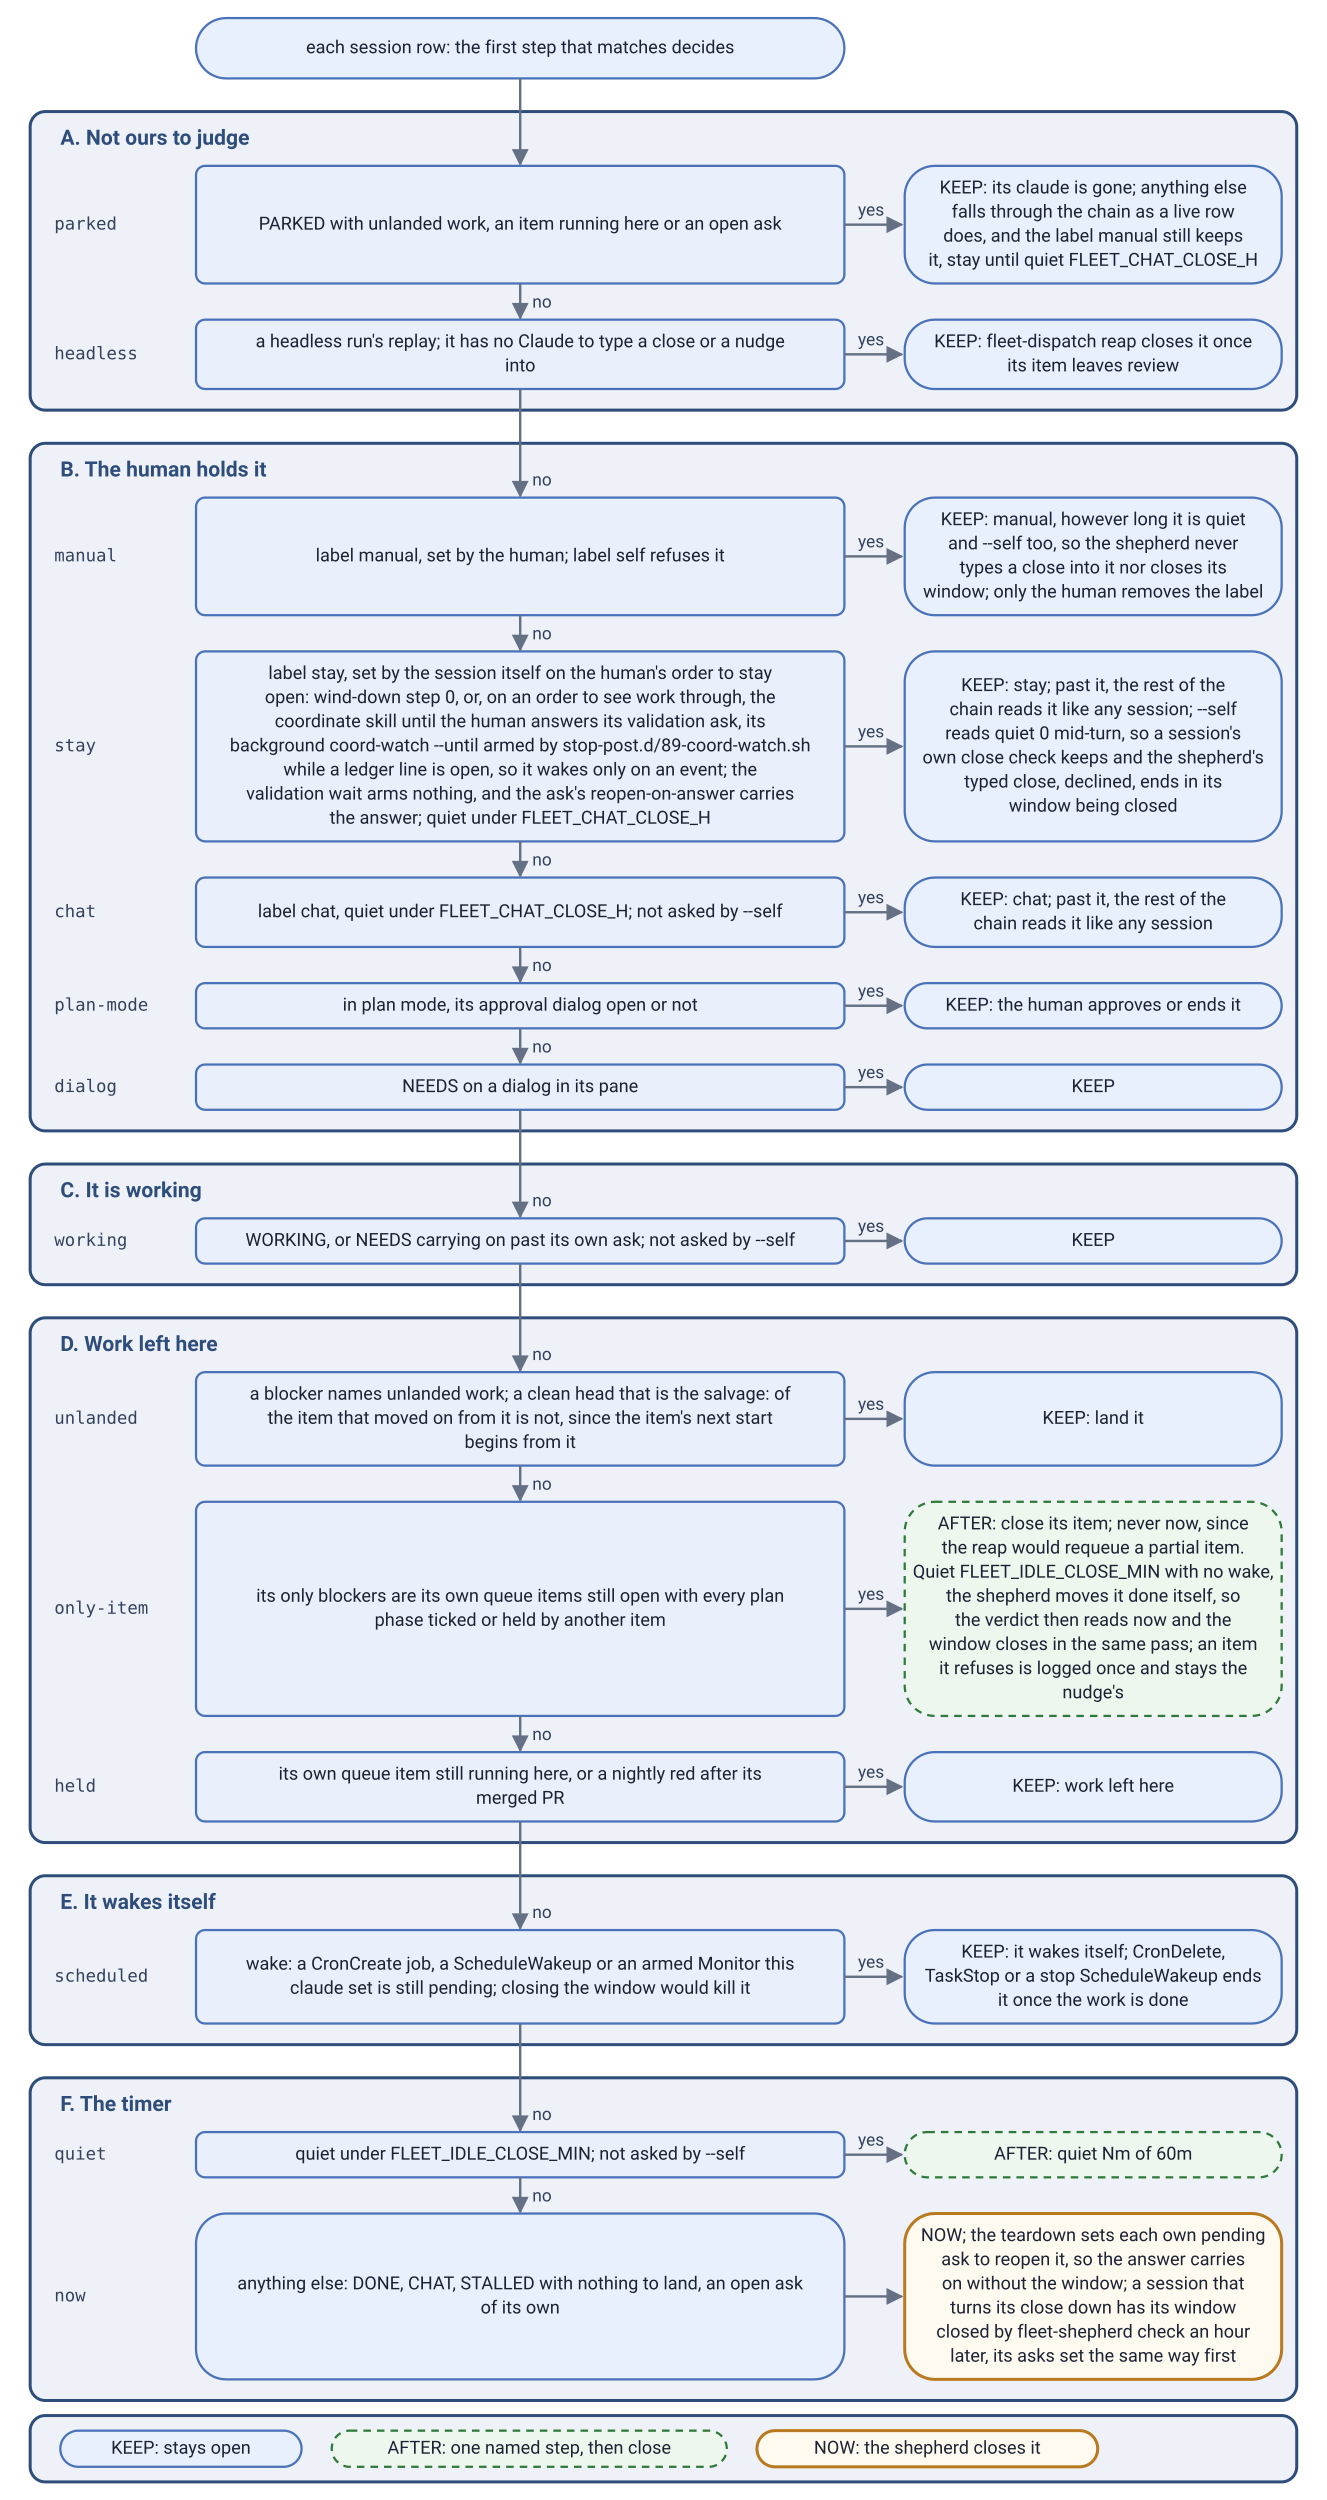
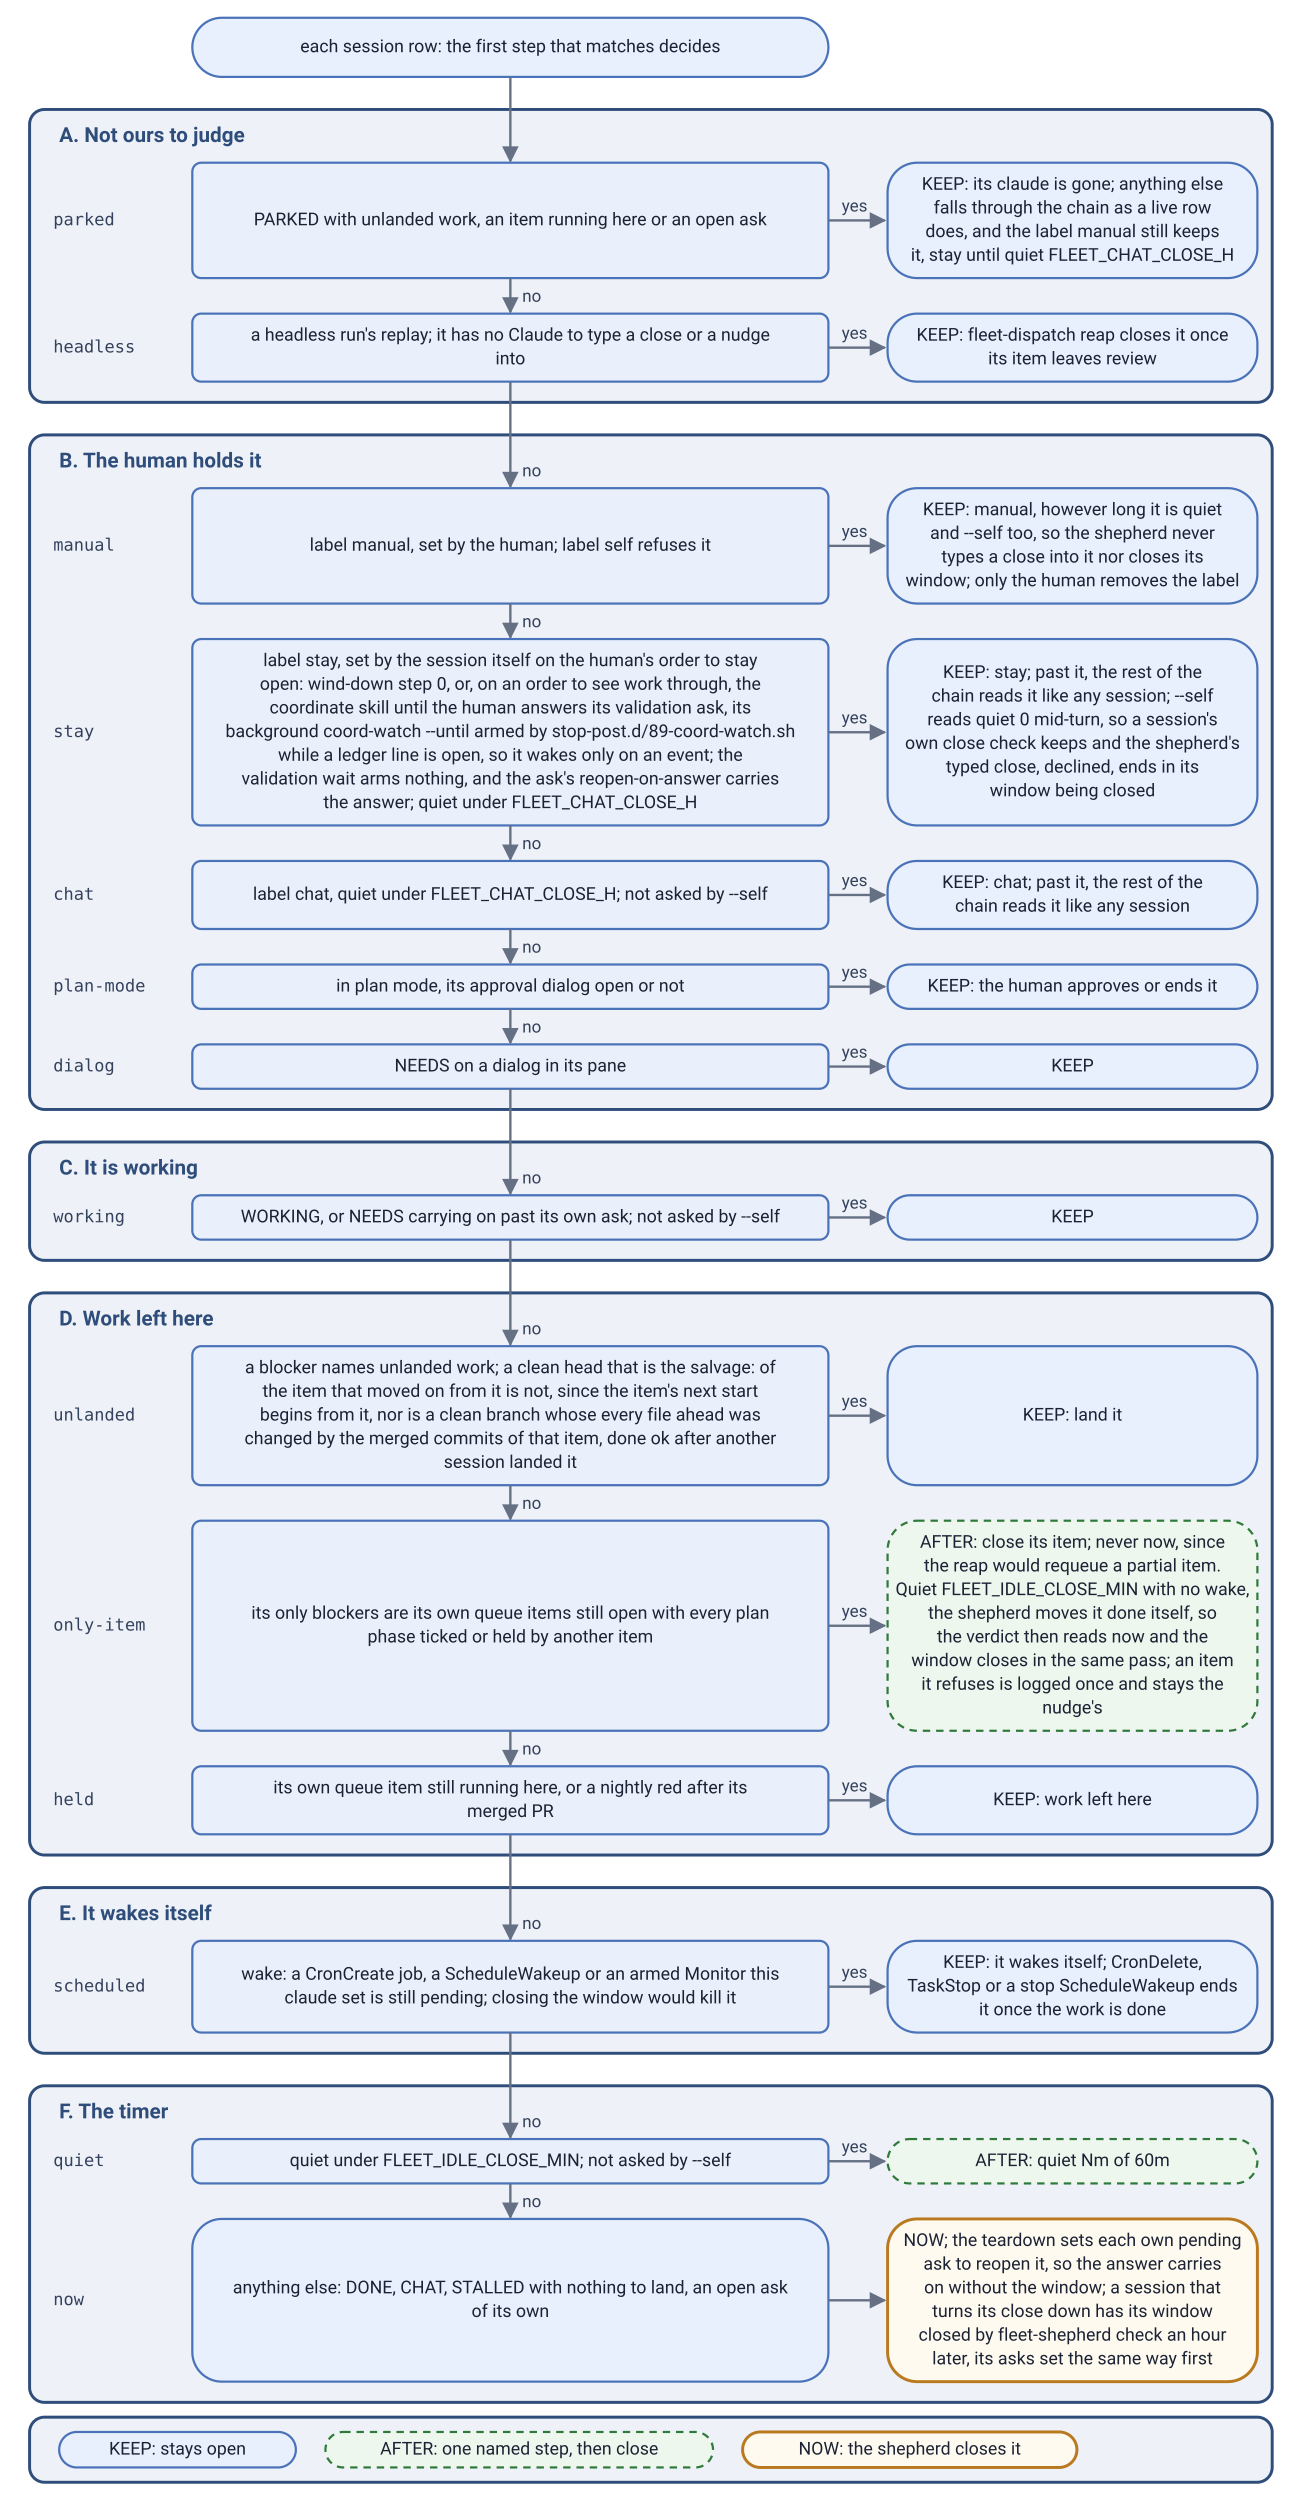
- <svg xmlns="http://www.w3.org/2000/svg" viewBox="0 0 880 1658" font-family="-apple-system, BlinkMacSystemFont, Segoe UI, Roboto, Helvetica, Arial, sans-serif">
+ <svg xmlns="http://www.w3.org/2000/svg" viewBox="0 0 880 1690" font-family="-apple-system, BlinkMacSystemFont, Segoe UI, Roboto, Helvetica, Arial, sans-serif">
  <defs>
    <marker id="arrow" viewBox="0 0 10 10" refX="9" refY="5" markerWidth="7" markerHeight="7" orient="auto-start-reverse">
      <path d="M0,0 L10,5 L0,10 z" fill="#667085" />
    </marker>
    <style>
      .lane { fill:#eef2f8; stroke:#2f4d7a; stroke-width:2; }
      .lane-title { font-size:14px; font-weight:600; fill:#2f4d7a; text-anchor:start; }
      .node { fill:#e8f0fe; stroke:#4a72b8; stroke-width:1.5; }
      .decision { fill:#eaf0fb; stroke:#4a72b8; stroke-width:1.5; }
      .keep { fill:#e8f0fe; stroke:#4a72b8; stroke-width:1.5; }
      .after { fill:#eef7ee; stroke:#2f7a3a; stroke-width:1.5; stroke-dasharray:5 4; }
      .now { fill:#fffaf0; stroke:#b9791f; stroke-width:2; }
      .label { font-size:14px; fill:#1a2233; text-anchor:middle; dominant-baseline:middle; }
      .label.sm { font-size:12px; }
      .step { font-size:11.5px; fill:#33415c; dominant-baseline:middle; font-family:ui-monospace, SFMono-Regular, Menlo, Consolas, monospace; }
      .edge { fill:none; stroke:#667085; stroke-width:1.6; marker-end:url(#arrow); }
      .elabel { font-size:11.5px; fill:#33415c; text-anchor:start; }
    </style>
  </defs>
  <rect class="node" x="130" y="12" width="430" height="40" rx="20" />
  <text class="label sm" x="345" y="32">each session row: the first step that matches decides</text>
  <rect class="lane" x="20" y="74" width="840" height="198" rx="10" />
  <text class="lane-title" x="40" y="96">A. Not ours to judge</text>
  <path class="edge" d="M345,52 V109" />
  <text class="step" x="36" y="149">parked</text>
  <rect class="decision" x="130" y="110" width="430" height="78" rx="6" />
  <text class="label sm" x="345" y="149">PARKED with unlanded work, an item running here or an open ask</text>
  <path class="edge" d="M560,149 H598" />
  <text class="elabel" x="569" y="143">yes</text>
  <rect class="keep" x="600" y="110" width="250" height="78" rx="20" />
  <text class="label sm" x="725" y="125">KEEP: its claude is gone; anything else</text>
  <text class="label sm" x="725" y="141">falls through the chain as a live row</text>
  <text class="label sm" x="725" y="157">does, and the label manual still keeps</text>
  <text class="label sm" x="725" y="173">it, stay until quiet FLEET_CHAT_CLOSE_H</text>
  <path class="edge" d="M345,188 V211" />
  <text class="elabel" x="353" y="204">no</text>
  <text class="step" x="36" y="235">headless</text>
  <rect class="decision" x="130" y="212" width="430" height="46" rx="6" />
  <text class="label sm" x="345" y="227">a headless run's replay; it has no Claude to type a close or a nudge</text>
  <text class="label sm" x="345" y="243">into</text>
  <path class="edge" d="M560,235 H598" />
  <text class="elabel" x="569" y="229">yes</text>
  <rect class="keep" x="600" y="212" width="250" height="46" rx="20" />
  <text class="label sm" x="725" y="227">KEEP: fleet-dispatch reap closes it once</text>
  <text class="label sm" x="725" y="243">its item leaves review</text>
  <rect class="lane" x="20" y="294" width="840" height="456" rx="10" />
  <text class="lane-title" x="40" y="316">B. The human holds it</text>
  <path class="edge" d="M345,258 V329" />
  <text class="elabel" x="353" y="322">no</text>
  <text class="step" x="36" y="369">manual</text>
  <rect class="decision" x="130" y="330" width="430" height="78" rx="6" />
  <text class="label sm" x="345" y="369">label manual, set by the human; label self refuses it</text>
  <path class="edge" d="M560,369 H598" />
  <text class="elabel" x="569" y="363">yes</text>
  <rect class="keep" x="600" y="330" width="250" height="78" rx="20" />
  <text class="label sm" x="725" y="345">KEEP: manual, however long it is quiet</text>
  <text class="label sm" x="725" y="361">and --self too, so the shepherd never</text>
  <text class="label sm" x="725" y="377">types a close into it nor closes its</text>
  <text class="label sm" x="725" y="393">window; only the human removes the label</text>
  <path class="edge" d="M345,408 V431" />
  <text class="elabel" x="353" y="424">no</text>
  <text class="step" x="36" y="495">stay</text>
  <rect class="decision" x="130" y="432" width="430" height="126" rx="6" />
  <text class="label sm" x="345" y="447">label stay, set by the session itself on the human's order to stay</text>
  <text class="label sm" x="345" y="463">open: wind-down step 0, or, on an order to see work through, the</text>
  <text class="label sm" x="345" y="479">coordinate skill until the human answers its validation ask, its</text>
  <text class="label sm" x="345" y="495">background coord-watch --until armed by stop-post.d/89-coord-watch.sh</text>
  <text class="label sm" x="345" y="511">while a ledger line is open, so it wakes only on an event; the</text>
  <text class="label sm" x="345" y="527">validation wait arms nothing, and the ask's reopen-on-answer carries</text>
  <text class="label sm" x="345" y="543">the answer; quiet under FLEET_CHAT_CLOSE_H</text>
  <path class="edge" d="M560,495 H598" />
  <text class="elabel" x="569" y="489">yes</text>
  <rect class="keep" x="600" y="432" width="250" height="126" rx="20" />
  <text class="label sm" x="725" y="455">KEEP: stay; past it, the rest of the</text>
  <text class="label sm" x="725" y="471">chain reads it like any session; --self</text>
  <text class="label sm" x="725" y="487">reads quiet 0 mid-turn, so a session's</text>
  <text class="label sm" x="725" y="503">own close check keeps and the shepherd's</text>
  <text class="label sm" x="725" y="519">typed close, declined, ends in its</text>
  <text class="label sm" x="725" y="535">window being closed</text>
  <path class="edge" d="M345,558 V581" />
  <text class="elabel" x="353" y="574">no</text>
  <text class="step" x="36" y="605">chat</text>
  <rect class="decision" x="130" y="582" width="430" height="46" rx="6" />
  <text class="label sm" x="345" y="605">label chat, quiet under FLEET_CHAT_CLOSE_H; not asked by --self</text>
  <path class="edge" d="M560,605 H598" />
  <text class="elabel" x="569" y="599">yes</text>
  <rect class="keep" x="600" y="582" width="250" height="46" rx="20" />
  <text class="label sm" x="725" y="597">KEEP: chat; past it, the rest of the</text>
  <text class="label sm" x="725" y="613">chain reads it like any session</text>
  <path class="edge" d="M345,628 V651" />
  <text class="elabel" x="353" y="644">no</text>
  <text class="step" x="36" y="667">plan-mode</text>
  <rect class="decision" x="130" y="652" width="430" height="30" rx="6" />
  <text class="label sm" x="345" y="667">in plan mode, its approval dialog open or not</text>
  <path class="edge" d="M560,667 H598" />
  <text class="elabel" x="569" y="661">yes</text>
  <rect class="keep" x="600" y="652" width="250" height="30" rx="15" />
  <text class="label sm" x="725" y="667">KEEP: the human approves or ends it</text>
  <path class="edge" d="M345,682 V705" />
  <text class="elabel" x="353" y="698">no</text>
  <text class="step" x="36" y="721">dialog</text>
  <rect class="decision" x="130" y="706" width="430" height="30" rx="6" />
  <text class="label sm" x="345" y="721">NEEDS on a dialog in its pane</text>
  <path class="edge" d="M560,721 H598" />
  <text class="elabel" x="569" y="715">yes</text>
  <rect class="keep" x="600" y="706" width="250" height="30" rx="15" />
  <text class="label sm" x="725" y="721">KEEP</text>
  <rect class="lane" x="20" y="772" width="840" height="80" rx="10" />
  <text class="lane-title" x="40" y="794">C. It is working</text>
  <path class="edge" d="M345,736 V807" />
  <text class="elabel" x="353" y="800">no</text>
  <text class="step" x="36" y="823">working</text>
  <rect class="decision" x="130" y="808" width="430" height="30" rx="6" />
  <text class="label sm" x="345" y="823">WORKING, or NEEDS carrying on past its own ask; not asked by --self</text>
  <path class="edge" d="M560,823 H598" />
  <text class="elabel" x="569" y="817">yes</text>
  <rect class="keep" x="600" y="808" width="250" height="30" rx="15" />
  <text class="label sm" x="725" y="823">KEEP</text>
-   <rect class="lane" x="20" y="874" width="840" height="348" rx="10" />
+   <rect class="lane" x="20" y="874" width="840" height="380" rx="10" />
  <text class="lane-title" x="40" y="896">D. Work left here</text>
  <path class="edge" d="M345,838 V909" />
  <text class="elabel" x="353" y="902">no</text>
-   <text class="step" x="36" y="941">unlanded</text>
-   <rect class="decision" x="130" y="910" width="430" height="62" rx="6" />
+   <text class="step" x="36" y="957">unlanded</text>
+   <rect class="decision" x="130" y="910" width="430" height="94" rx="6" />
  <text class="label sm" x="345" y="925">a blocker names unlanded work; a clean head that is the salvage: of</text>
  <text class="label sm" x="345" y="941">the item that moved on from it is not, since the item's next start</text>
-   <text class="label sm" x="345" y="957">begins from it</text>
-   <path class="edge" d="M560,941 H598" />
-   <text class="elabel" x="569" y="935">yes</text>
-   <rect class="keep" x="600" y="910" width="250" height="62" rx="20" />
-   <text class="label sm" x="725" y="941">KEEP: land it</text>
-   <path class="edge" d="M345,972 V995" />
-   <text class="elabel" x="353" y="988">no</text>
-   <text class="step" x="36" y="1067">only-item</text>
-   <rect class="decision" x="130" y="996" width="430" height="142" rx="6" />
-   <text class="label sm" x="345" y="1059">its only blockers are its own queue items still open with every plan</text>
-   <text class="label sm" x="345" y="1075">phase ticked or held by another item</text>
-   <path class="edge" d="M560,1067 H598" />
-   <text class="elabel" x="569" y="1061">yes</text>
-   <rect class="after" x="600" y="996" width="250" height="142" rx="20" />
-   <text class="label sm" x="725" y="1011">AFTER: close its item; never now, since</text>
-   <text class="label sm" x="725" y="1027">the reap would requeue a partial item.</text>
-   <text class="label sm" x="725" y="1043">Quiet FLEET_IDLE_CLOSE_MIN with no wake,</text>
-   <text class="label sm" x="725" y="1059">the shepherd moves it done itself, so</text>
-   <text class="label sm" x="725" y="1075">the verdict then reads now and the</text>
-   <text class="label sm" x="725" y="1091">window closes in the same pass; an item</text>
-   <text class="label sm" x="725" y="1107">it refuses is logged once and stays the</text>
-   <text class="label sm" x="725" y="1123">nudge's</text>
-   <path class="edge" d="M345,1138 V1161" />
-   <text class="elabel" x="353" y="1154">no</text>
-   <text class="step" x="36" y="1185">held</text>
-   <rect class="decision" x="130" y="1162" width="430" height="46" rx="6" />
-   <text class="label sm" x="345" y="1177">its own queue item still running here, or a nightly red after its</text>
-   <text class="label sm" x="345" y="1193">merged PR</text>
-   <path class="edge" d="M560,1185 H598" />
-   <text class="elabel" x="569" y="1179">yes</text>
-   <rect class="keep" x="600" y="1162" width="250" height="46" rx="20" />
-   <text class="label sm" x="725" y="1185">KEEP: work left here</text>
-   <rect class="lane" x="20" y="1244" width="840" height="112" rx="10" />
-   <text class="lane-title" x="40" y="1266">E. It wakes itself</text>
-   <path class="edge" d="M345,1208 V1279" />
-   <text class="elabel" x="353" y="1272">no</text>
-   <text class="step" x="36" y="1311">scheduled</text>
-   <rect class="decision" x="130" y="1280" width="430" height="62" rx="6" />
-   <text class="label sm" x="345" y="1303">wake: a CronCreate job, a ScheduleWakeup or an armed Monitor this</text>
-   <text class="label sm" x="345" y="1319">claude set is still pending; closing the window would kill it</text>
-   <path class="edge" d="M560,1311 H598" />
-   <text class="elabel" x="569" y="1305">yes</text>
-   <rect class="keep" x="600" y="1280" width="250" height="62" rx="20" />
-   <text class="label sm" x="725" y="1295">KEEP: it wakes itself; CronDelete,</text>
-   <text class="label sm" x="725" y="1311">TaskStop or a stop ScheduleWakeup ends</text>
-   <text class="label sm" x="725" y="1327">it once the work is done</text>
-   <rect class="lane" x="20" y="1378" width="840" height="214" rx="10" />
-   <text class="lane-title" x="40" y="1400">F. The timer</text>
-   <path class="edge" d="M345,1342 V1413" />
-   <text class="elabel" x="353" y="1406">no</text>
-   <text class="step" x="36" y="1429">quiet</text>
-   <rect class="decision" x="130" y="1414" width="430" height="30" rx="6" />
-   <text class="label sm" x="345" y="1429">quiet under FLEET_IDLE_CLOSE_MIN; not asked by --self</text>
-   <path class="edge" d="M560,1429 H598" />
-   <text class="elabel" x="569" y="1423">yes</text>
-   <rect class="after" x="600" y="1414" width="250" height="30" rx="15" />
-   <text class="label sm" x="725" y="1429">AFTER: quiet Nm of 60m</text>
-   <path class="edge" d="M345,1444 V1467" />
-   <text class="elabel" x="353" y="1460">no</text>
-   <text class="step" x="36" y="1523">now</text>
-   <rect class="node" x="130" y="1468" width="430" height="110" rx="20" />
-   <text class="label sm" x="345" y="1515">anything else: DONE, CHAT, STALLED with nothing to land, an open ask</text>
-   <text class="label sm" x="345" y="1531">of its own</text>
-   <path class="edge" d="M560,1523 H598" />
-   <rect class="now" x="600" y="1468" width="250" height="110" rx="20" />
-   <text class="label sm" x="725" y="1483">NOW; the teardown sets each own pending</text>
-   <text class="label sm" x="725" y="1499">ask to reopen it, so the answer carries</text>
-   <text class="label sm" x="725" y="1515">on without the window; a session that</text>
-   <text class="label sm" x="725" y="1531">turns its close down has its window</text>
-   <text class="label sm" x="725" y="1547">closed by fleet-shepherd check an hour</text>
-   <text class="label sm" x="725" y="1563">later, its asks set the same way first</text>
-   <rect class="lane" x="20" y="1602" width="840" height="44" rx="10" />
-   <rect class="keep" x="40" y="1612" width="160" height="24" rx="12" />
-   <text class="label sm" x="120" y="1624">KEEP: stays open</text>
-   <rect class="after" x="220" y="1612" width="262" height="24" rx="12" />
-   <text class="label sm" x="351" y="1624">AFTER: one named step, then close</text>
-   <rect class="now" x="502" y="1612" width="226" height="24" rx="12" />
-   <text class="label sm" x="615" y="1624">NOW: the shepherd closes it</text>
+   <text class="label sm" x="345" y="957">begins from it, nor is a clean branch whose every file ahead was</text>
+   <text class="label sm" x="345" y="973">changed by the merged commits of that item, done ok after another</text>
+   <text class="label sm" x="345" y="989">session landed it</text>
+   <path class="edge" d="M560,957 H598" />
+   <text class="elabel" x="569" y="951">yes</text>
+   <rect class="keep" x="600" y="910" width="250" height="94" rx="20" />
+   <text class="label sm" x="725" y="957">KEEP: land it</text>
+   <path class="edge" d="M345,1004 V1027" />
+   <text class="elabel" x="353" y="1020">no</text>
+   <text class="step" x="36" y="1099">only-item</text>
+   <rect class="decision" x="130" y="1028" width="430" height="142" rx="6" />
+   <text class="label sm" x="345" y="1091">its only blockers are its own queue items still open with every plan</text>
+   <text class="label sm" x="345" y="1107">phase ticked or held by another item</text>
+   <path class="edge" d="M560,1099 H598" />
+   <text class="elabel" x="569" y="1093">yes</text>
+   <rect class="after" x="600" y="1028" width="250" height="142" rx="20" />
+   <text class="label sm" x="725" y="1043">AFTER: close its item; never now, since</text>
+   <text class="label sm" x="725" y="1059">the reap would requeue a partial item.</text>
+   <text class="label sm" x="725" y="1075">Quiet FLEET_IDLE_CLOSE_MIN with no wake,</text>
+   <text class="label sm" x="725" y="1091">the shepherd moves it done itself, so</text>
+   <text class="label sm" x="725" y="1107">the verdict then reads now and the</text>
+   <text class="label sm" x="725" y="1123">window closes in the same pass; an item</text>
+   <text class="label sm" x="725" y="1139">it refuses is logged once and stays the</text>
+   <text class="label sm" x="725" y="1155">nudge's</text>
+   <path class="edge" d="M345,1170 V1193" />
+   <text class="elabel" x="353" y="1186">no</text>
+   <text class="step" x="36" y="1217">held</text>
+   <rect class="decision" x="130" y="1194" width="430" height="46" rx="6" />
+   <text class="label sm" x="345" y="1209">its own queue item still running here, or a nightly red after its</text>
+   <text class="label sm" x="345" y="1225">merged PR</text>
+   <path class="edge" d="M560,1217 H598" />
+   <text class="elabel" x="569" y="1211">yes</text>
+   <rect class="keep" x="600" y="1194" width="250" height="46" rx="20" />
+   <text class="label sm" x="725" y="1217">KEEP: work left here</text>
+   <rect class="lane" x="20" y="1276" width="840" height="112" rx="10" />
+   <text class="lane-title" x="40" y="1298">E. It wakes itself</text>
+   <path class="edge" d="M345,1240 V1311" />
+   <text class="elabel" x="353" y="1304">no</text>
+   <text class="step" x="36" y="1343">scheduled</text>
+   <rect class="decision" x="130" y="1312" width="430" height="62" rx="6" />
+   <text class="label sm" x="345" y="1335">wake: a CronCreate job, a ScheduleWakeup or an armed Monitor this</text>
+   <text class="label sm" x="345" y="1351">claude set is still pending; closing the window would kill it</text>
+   <path class="edge" d="M560,1343 H598" />
+   <text class="elabel" x="569" y="1337">yes</text>
+   <rect class="keep" x="600" y="1312" width="250" height="62" rx="20" />
+   <text class="label sm" x="725" y="1327">KEEP: it wakes itself; CronDelete,</text>
+   <text class="label sm" x="725" y="1343">TaskStop or a stop ScheduleWakeup ends</text>
+   <text class="label sm" x="725" y="1359">it once the work is done</text>
+   <rect class="lane" x="20" y="1410" width="840" height="214" rx="10" />
+   <text class="lane-title" x="40" y="1432">F. The timer</text>
+   <path class="edge" d="M345,1374 V1445" />
+   <text class="elabel" x="353" y="1438">no</text>
+   <text class="step" x="36" y="1461">quiet</text>
+   <rect class="decision" x="130" y="1446" width="430" height="30" rx="6" />
+   <text class="label sm" x="345" y="1461">quiet under FLEET_IDLE_CLOSE_MIN; not asked by --self</text>
+   <path class="edge" d="M560,1461 H598" />
+   <text class="elabel" x="569" y="1455">yes</text>
+   <rect class="after" x="600" y="1446" width="250" height="30" rx="15" />
+   <text class="label sm" x="725" y="1461">AFTER: quiet Nm of 60m</text>
+   <path class="edge" d="M345,1476 V1499" />
+   <text class="elabel" x="353" y="1492">no</text>
+   <text class="step" x="36" y="1555">now</text>
+   <rect class="node" x="130" y="1500" width="430" height="110" rx="20" />
+   <text class="label sm" x="345" y="1547">anything else: DONE, CHAT, STALLED with nothing to land, an open ask</text>
+   <text class="label sm" x="345" y="1563">of its own</text>
+   <path class="edge" d="M560,1555 H598" />
+   <rect class="now" x="600" y="1500" width="250" height="110" rx="20" />
+   <text class="label sm" x="725" y="1515">NOW; the teardown sets each own pending</text>
+   <text class="label sm" x="725" y="1531">ask to reopen it, so the answer carries</text>
+   <text class="label sm" x="725" y="1547">on without the window; a session that</text>
+   <text class="label sm" x="725" y="1563">turns its close down has its window</text>
+   <text class="label sm" x="725" y="1579">closed by fleet-shepherd check an hour</text>
+   <text class="label sm" x="725" y="1595">later, its asks set the same way first</text>
+   <rect class="lane" x="20" y="1634" width="840" height="44" rx="10" />
+   <rect class="keep" x="40" y="1644" width="160" height="24" rx="12" />
+   <text class="label sm" x="120" y="1656">KEEP: stays open</text>
+   <rect class="after" x="220" y="1644" width="262" height="24" rx="12" />
+   <text class="label sm" x="351" y="1656">AFTER: one named step, then close</text>
+   <rect class="now" x="502" y="1644" width="226" height="24" rx="12" />
+   <text class="label sm" x="615" y="1656">NOW: the shepherd closes it</text>
</svg>
